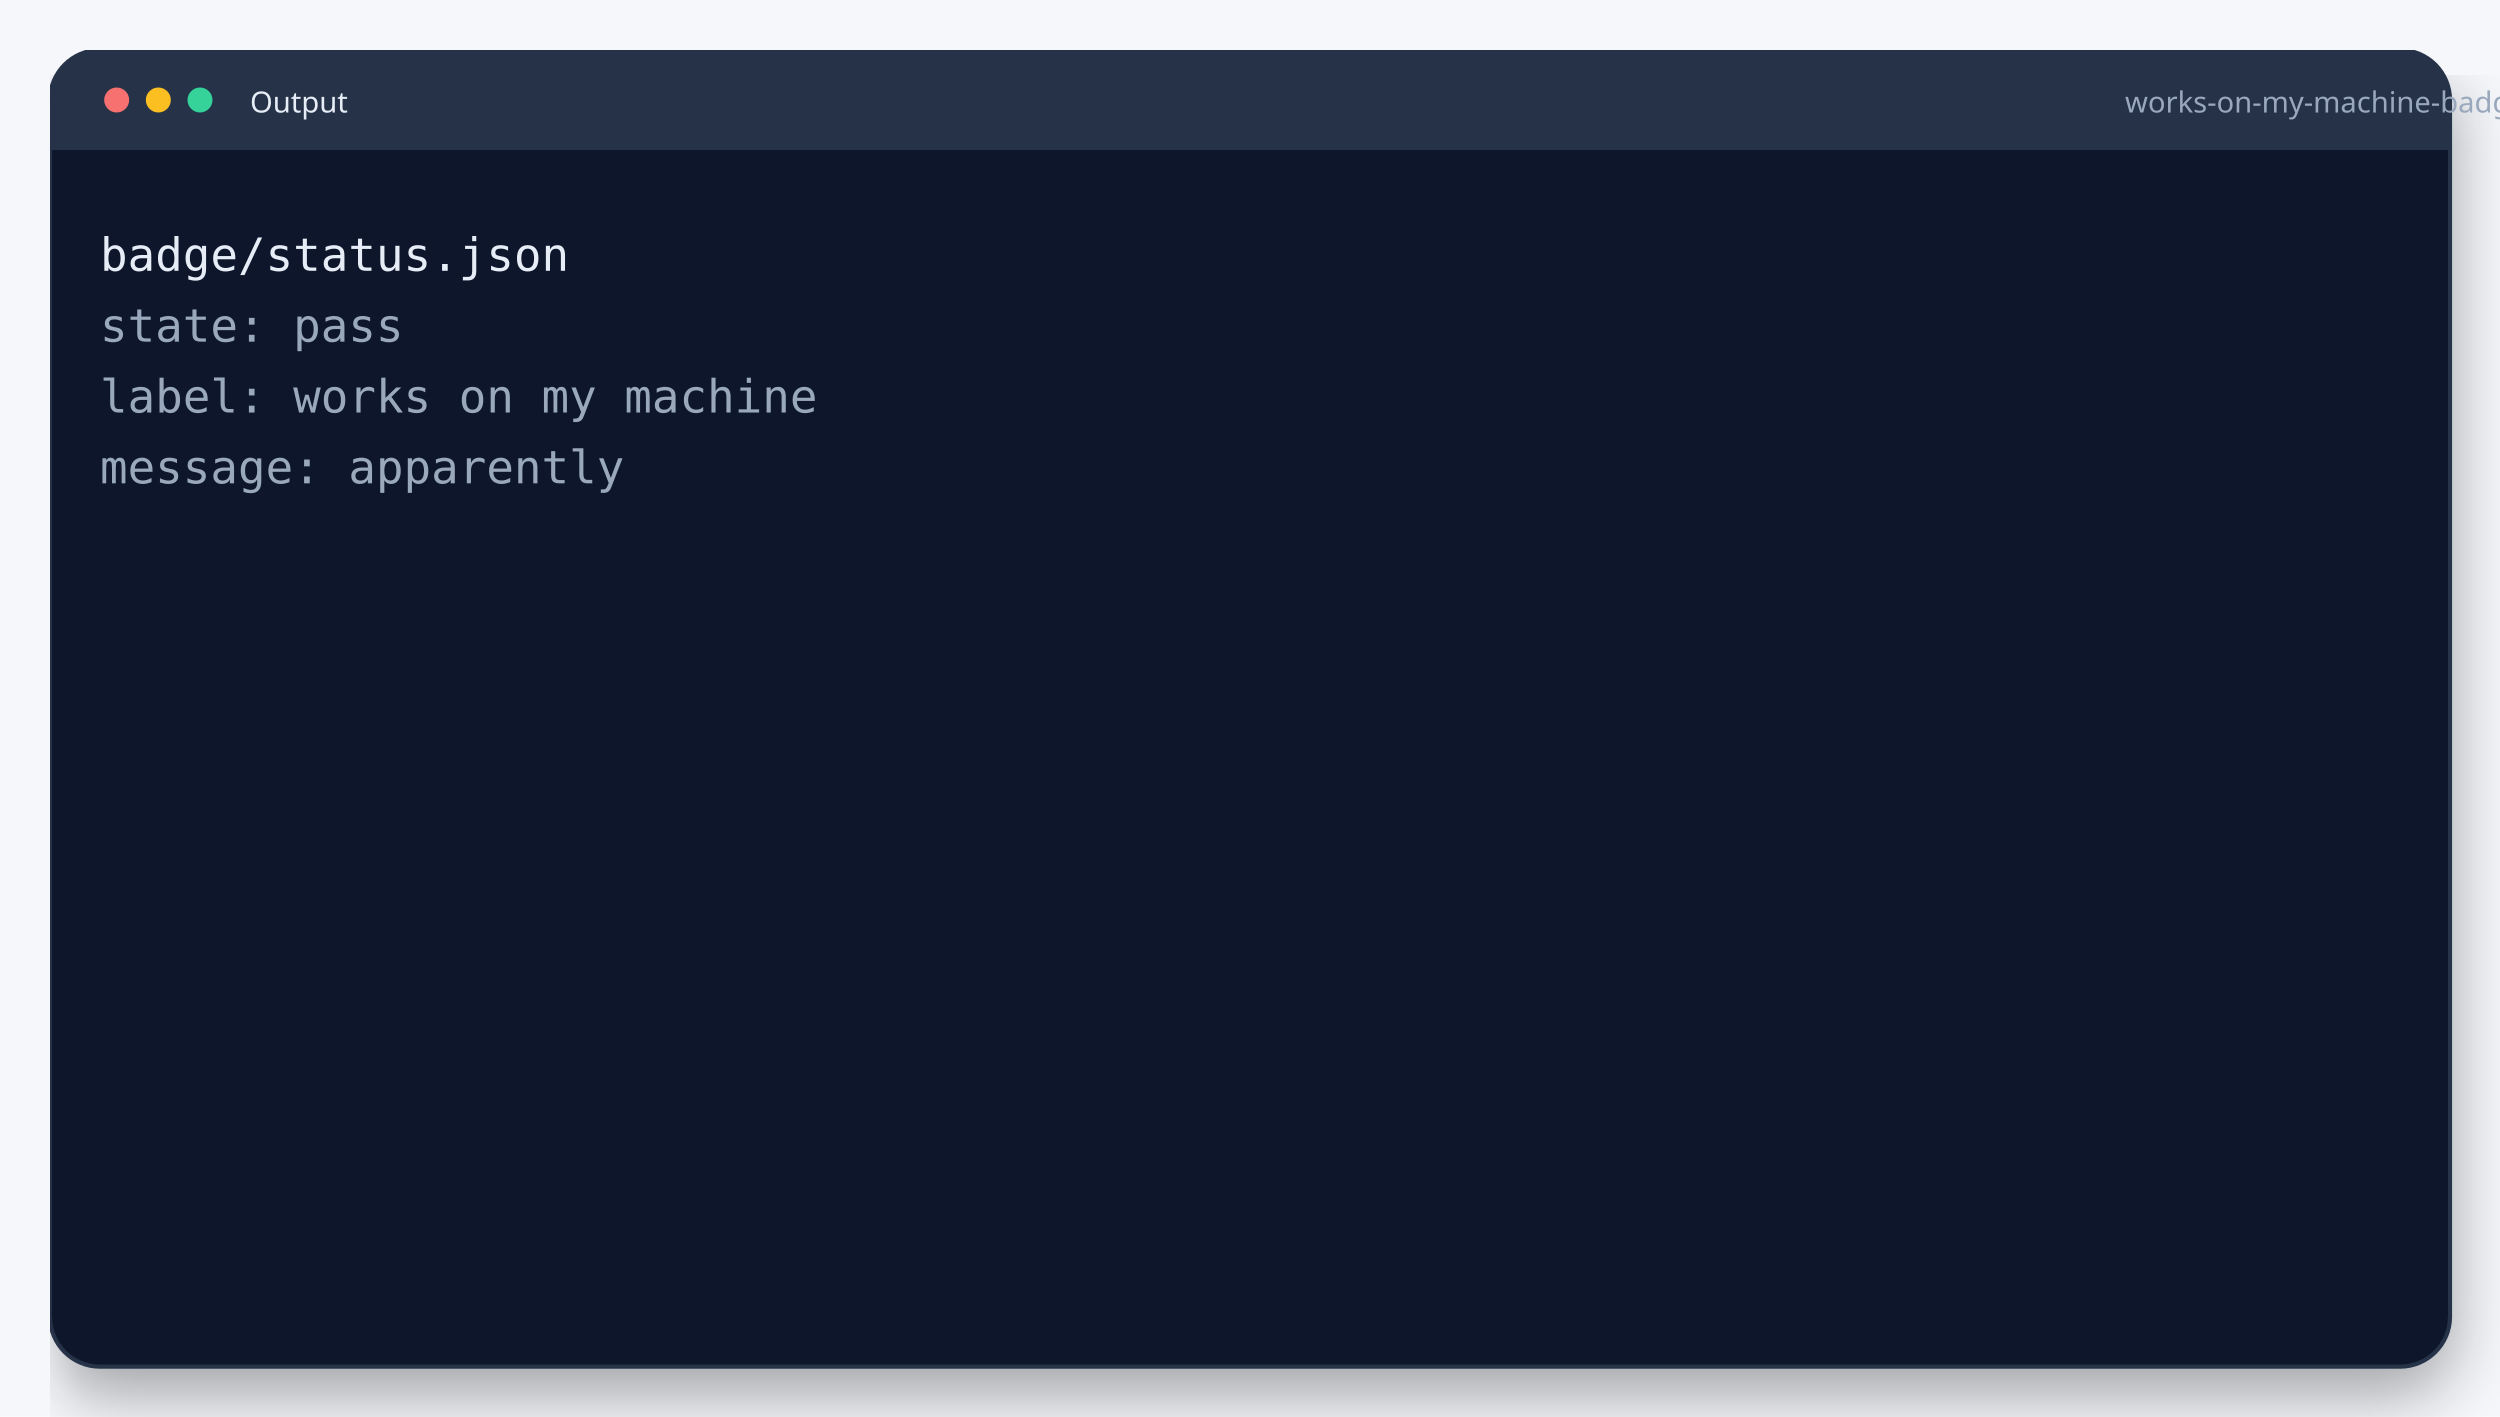
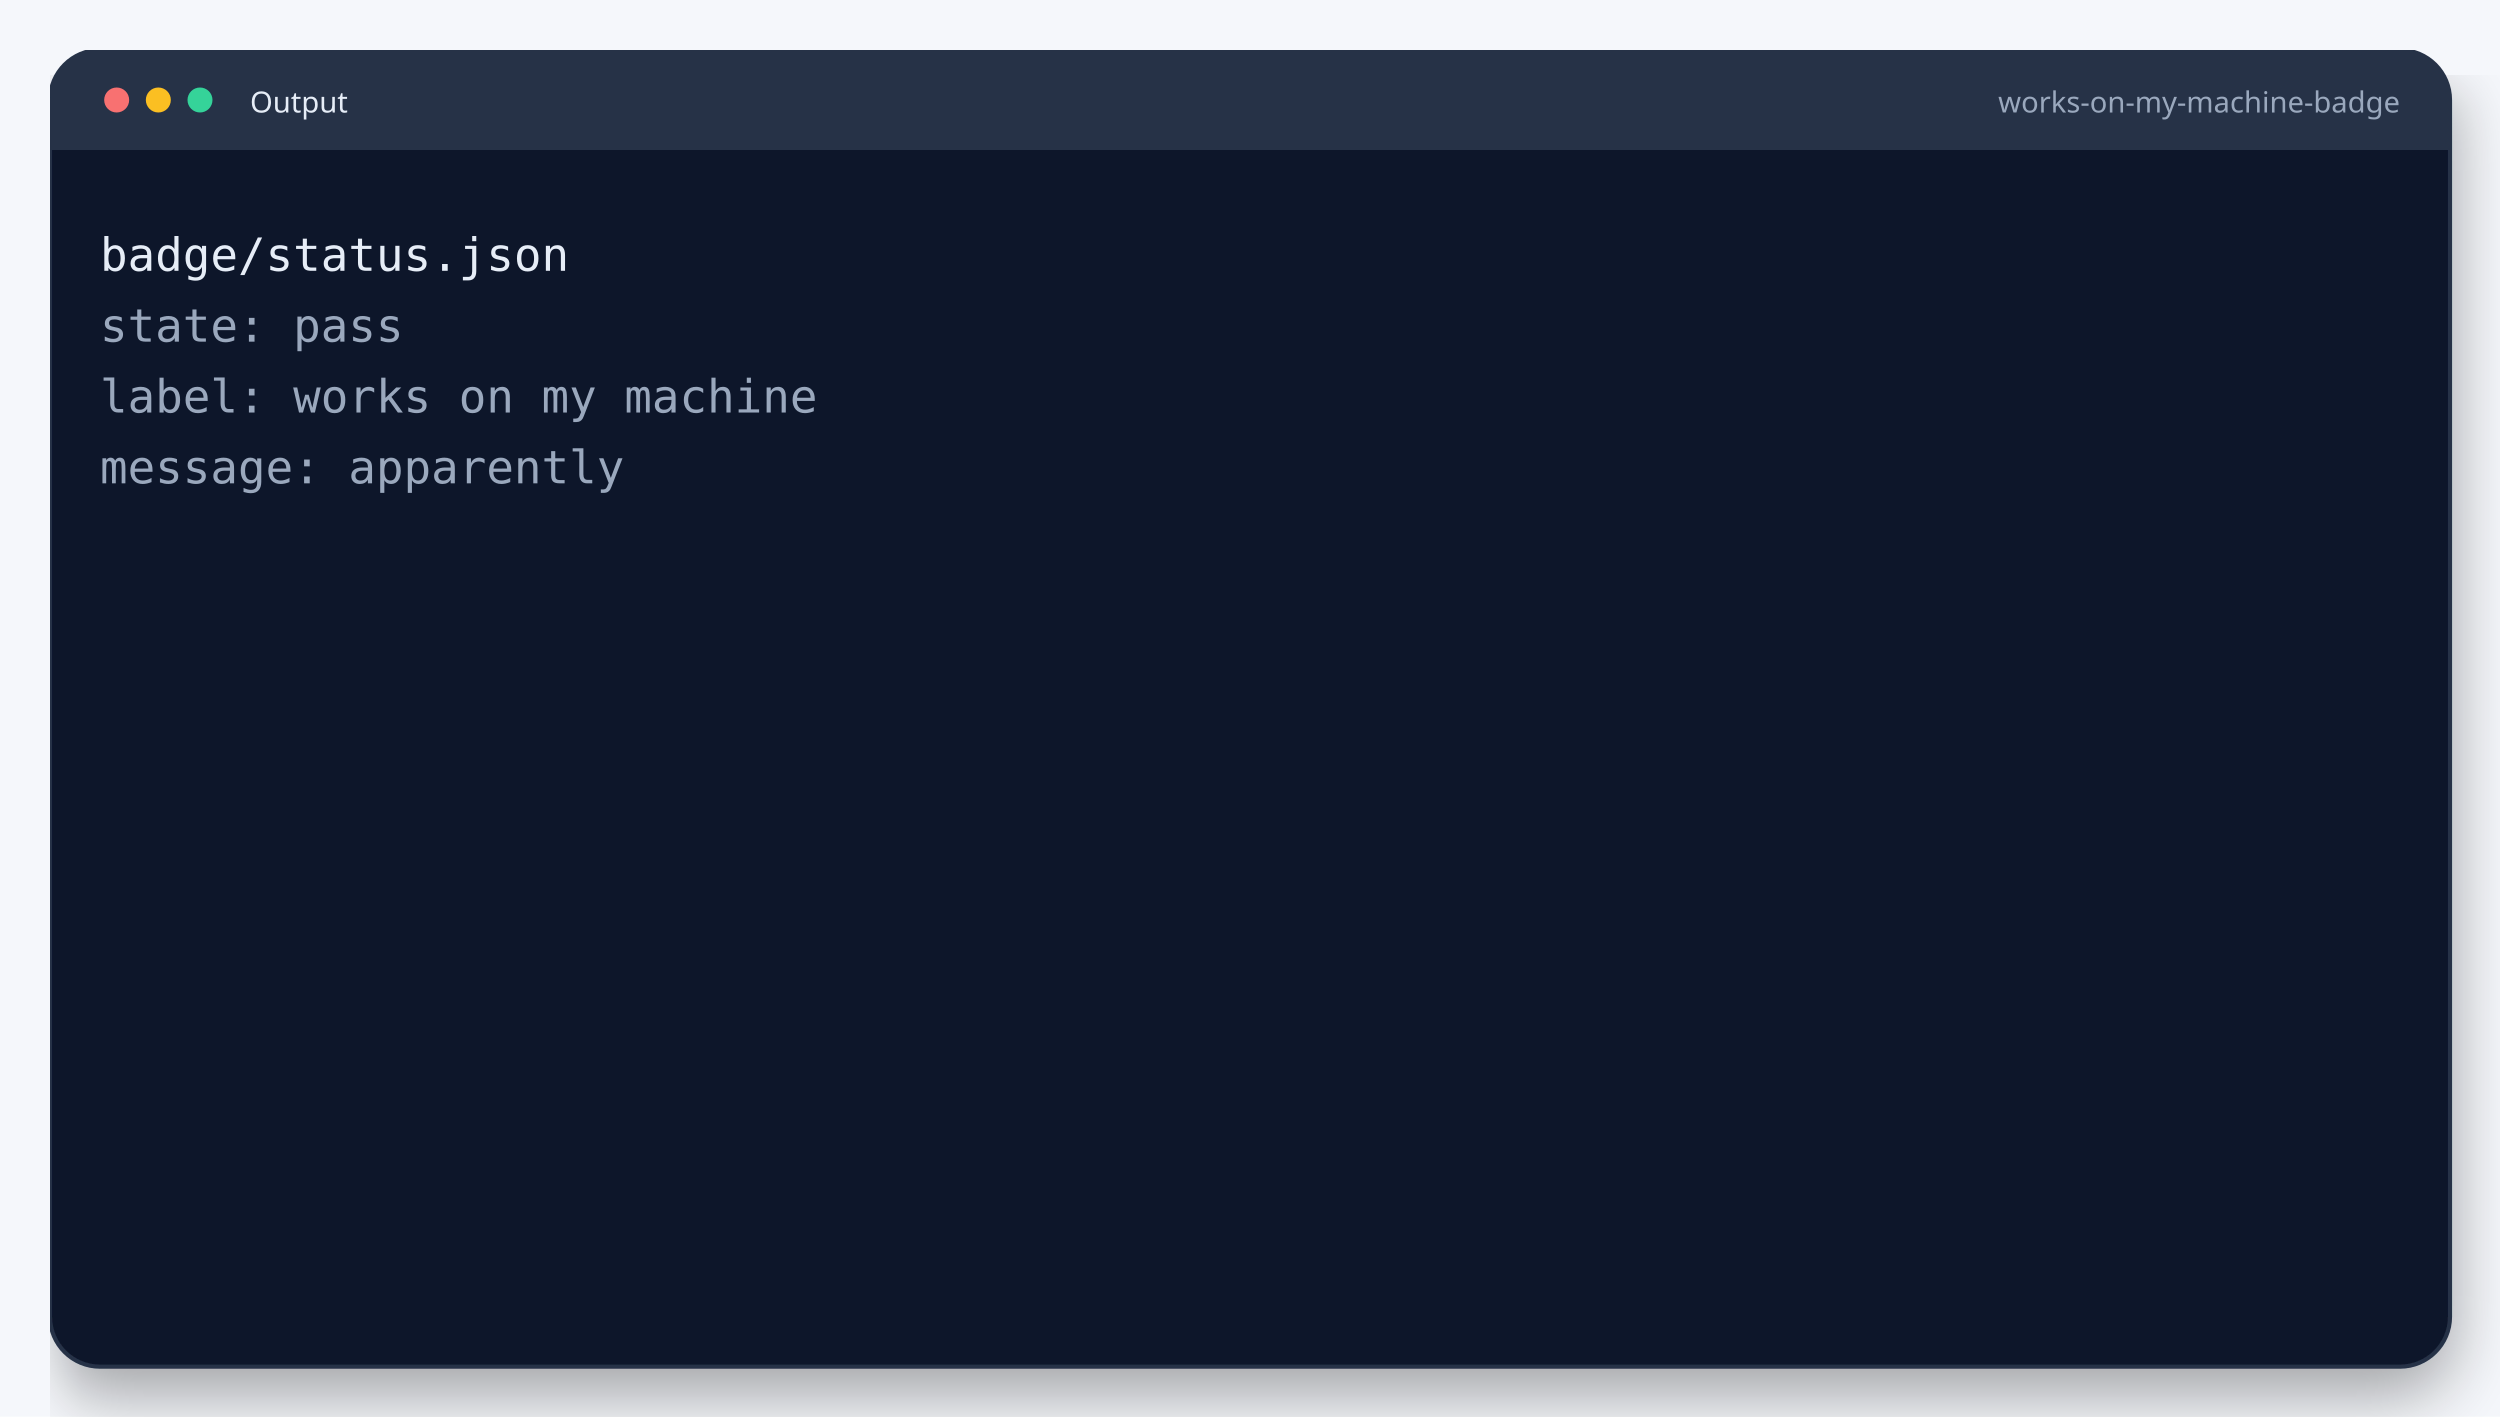
<svg xmlns="http://www.w3.org/2000/svg" width="1200" height="680" fill="none" style="color-scheme:light dark" viewBox="0 0 1200 680">
  <style>text{font-family:"Space Grotesk","Sora","IBM Plex Sans",sans-serif}.mono{font-family:"IBM Plex Mono","JetBrains Mono",monospace}</style>
  <path fill="#F5F7FB" d="M0 0h1200v680H0z" />
  <defs>
    <filter id="shadow" width="200%" height="200%" x="0" y="0">
      <feDropShadow dx="0" dy="12" flood-color="#000" flood-opacity=".35" stdDeviation="16" />
    </filter>
  </defs>
  <g filter="url(#shadow)">
    <rect width="1152" height="632" x="24" y="24" fill="#0F172A" stroke="#253147" stroke-width="2" rx="24" />
    <path fill="#253147" d="M48 24h1104a24 24 0 0 1 24 24v24H24V48a24 24 0 0 1 24-24" />
    <circle cx="56" cy="48" r="6" fill="#F87171" />
    <circle cx="76" cy="48" r="6" fill="#FBBF24" />
    <circle cx="96" cy="48" r="6" fill="#34D399" />
  </g>
  <text x="120" y="54" fill="#E6EDF7" font-size="14">Output</text>
-   <text x="1020" y="54" fill="#9AA8BD" font-size="14">works-on-my-machine-badge</text>
+   <text x="1152" y="54" fill="#9AA8BD" font-size="14" text-anchor="end">works-on-my-machine-badge</text>
  <text x="48" y="130" fill="#E6EDF7" class="mono" font-size="22">badge/status.json</text>
  <text x="48" y="164" fill="#9AA8BD" class="mono" font-size="22">state: pass</text>
  <text x="48" y="198" fill="#9AA8BD" class="mono" font-size="22">label: works on my machine</text>
  <text x="48" y="232" fill="#9AA8BD" class="mono" font-size="22">message: apparently</text>
</svg>
